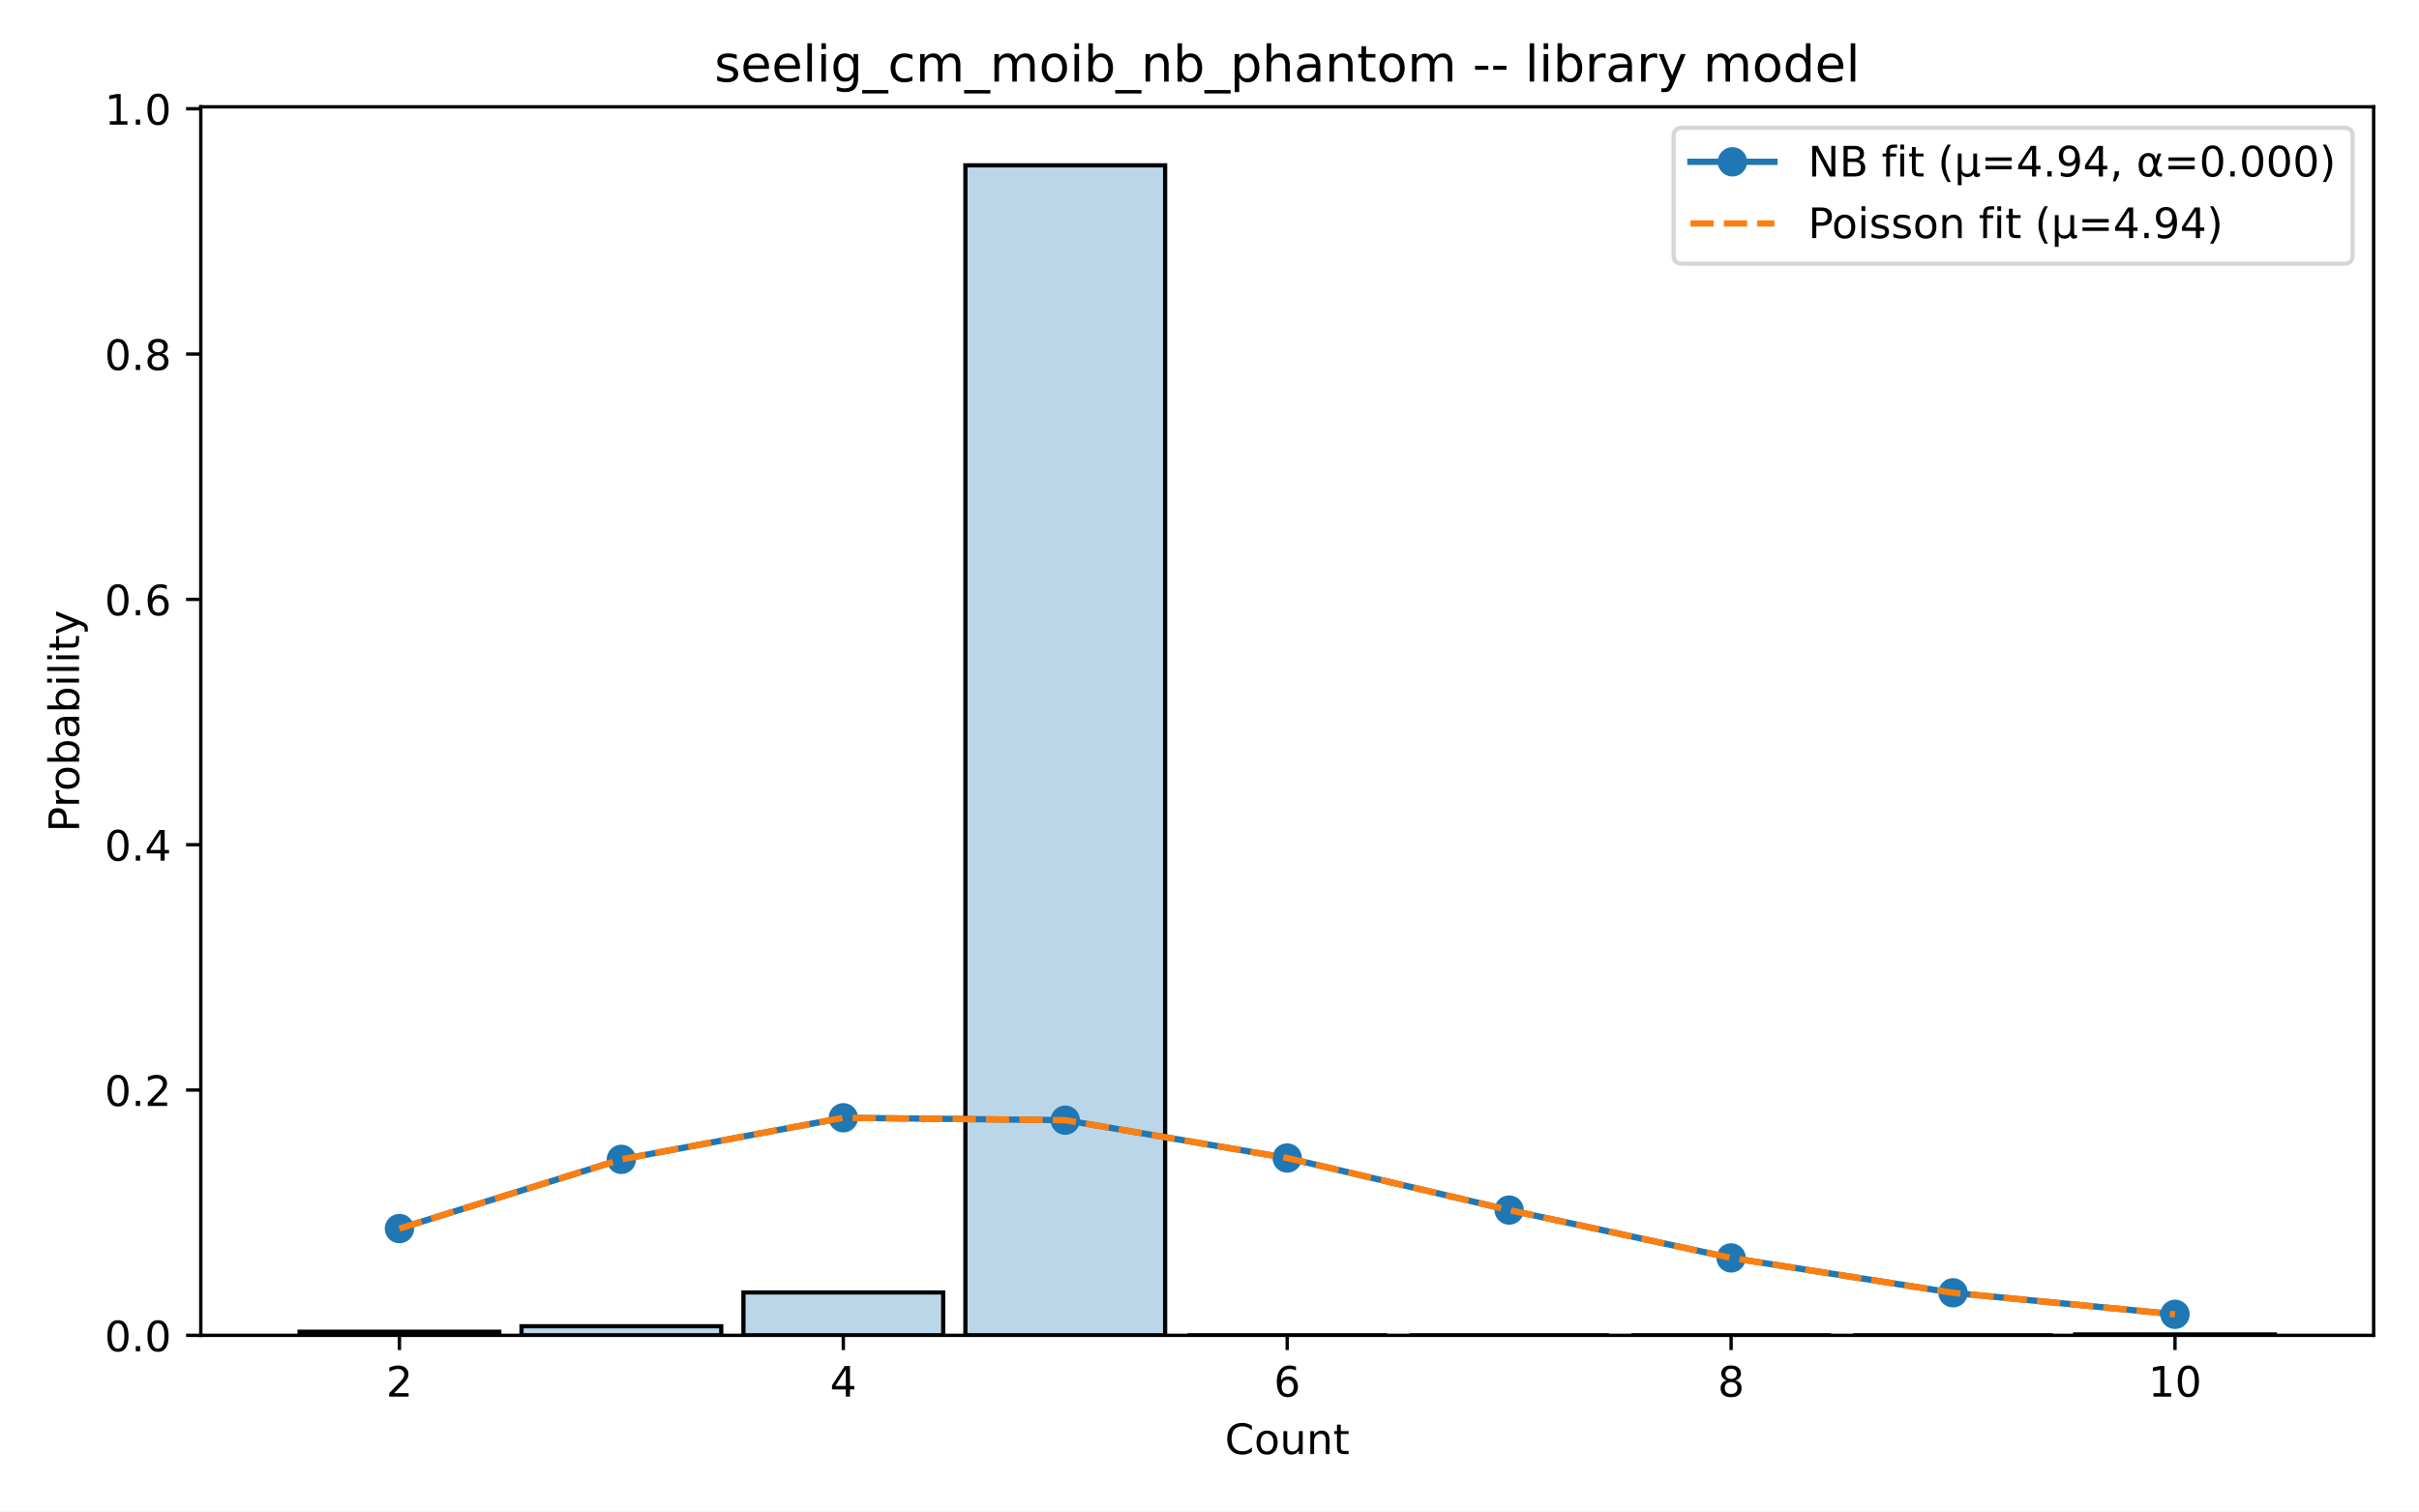
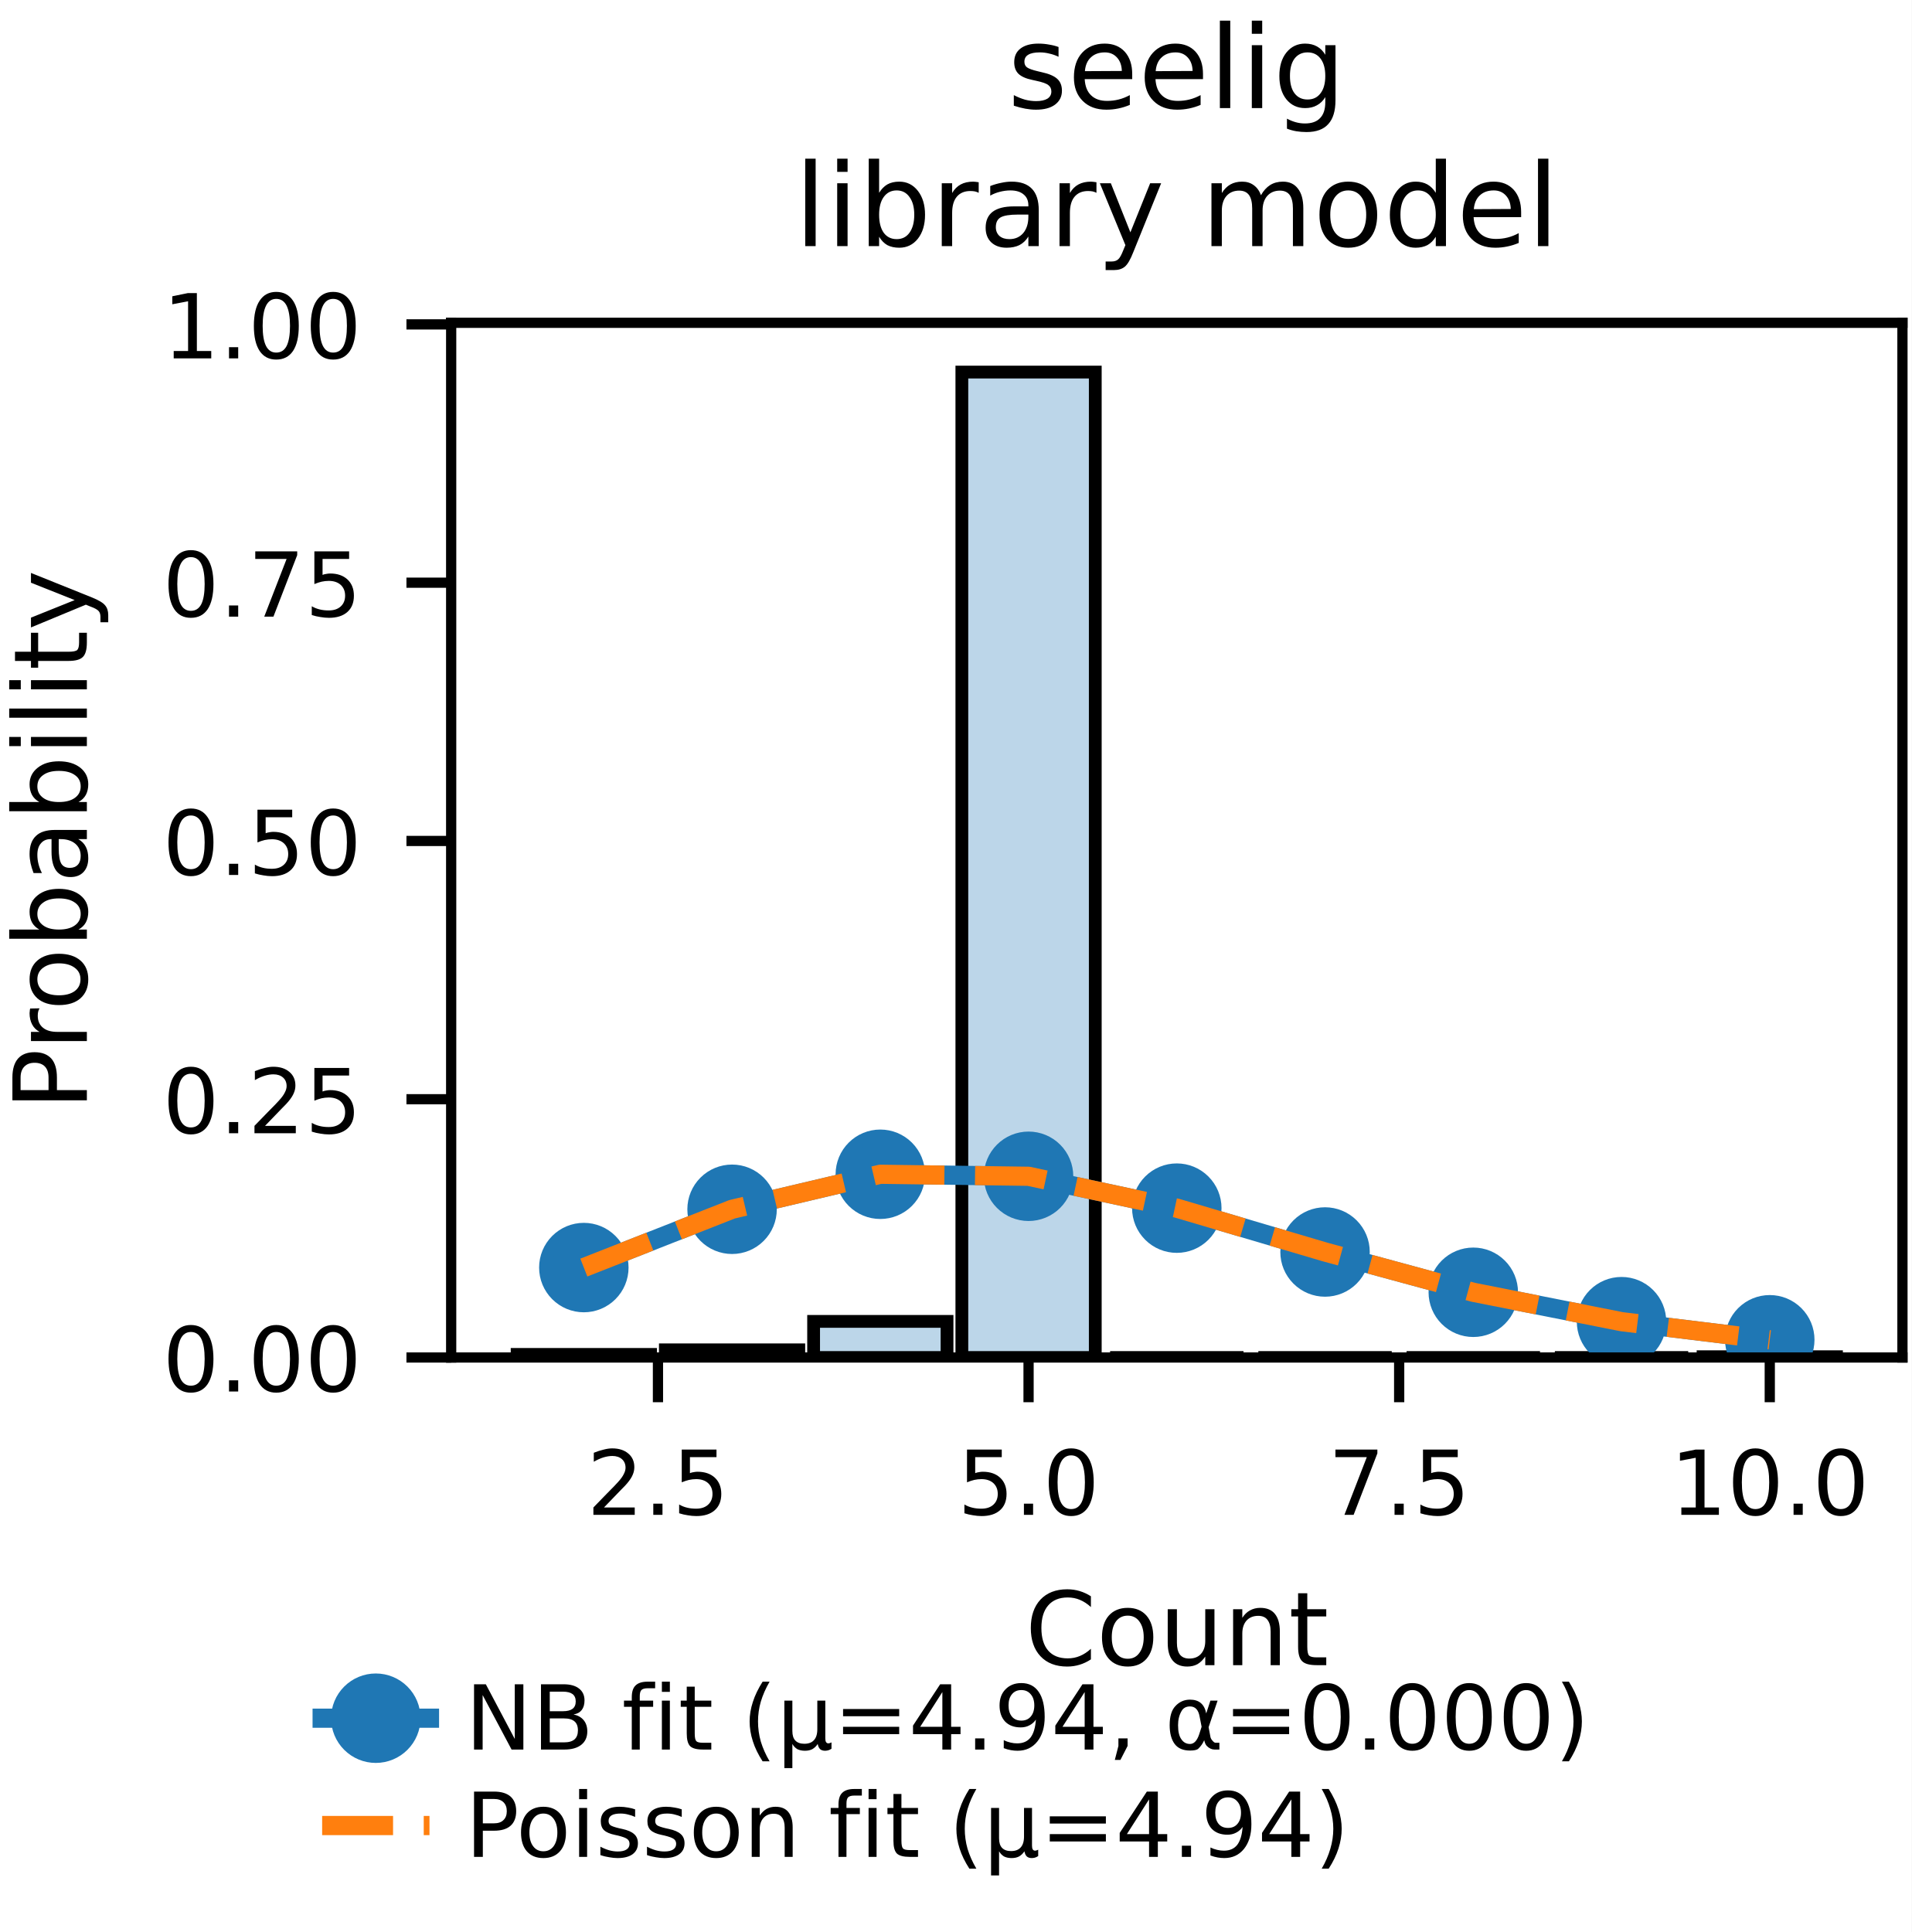
- <svg xmlns="http://www.w3.org/2000/svg" xmlns:xlink="http://www.w3.org/1999/xlink" width="576pt" height="360pt" viewBox="0 0 576 360" version="1.1">
+ <svg xmlns="http://www.w3.org/2000/svg" xmlns:xlink="http://www.w3.org/1999/xlink" width="149.6pt" height="151.2pt" viewBox="0 0 149.6 151.2" version="1.1">
  <defs>
    <style type="text/css">*{stroke-linejoin: round; stroke-linecap: butt}</style>
  </defs>
  <g id="figure_1">
    <g id="patch_1">
-       <path d="M 0 360  L 576 360  L 576 0  L 0 0  z " style="fill: #ffffff" />
+       <path d="M 0 151.2  L 149.6 151.2  L 149.6 0  L 0 0  z " style="fill: #ffffff" />
    </g>
    <g id="axes_1">
      <g id="patch_2">
-         <path d="M 47.81 318.04  L 565.2 318.04  L 565.2 25.44  L 47.81 25.44  z " style="fill: #ffffff" />
+         <path d="M 35.307 106.239  L 148.88 106.239  L 148.88 25.262  L 35.307 25.262  z " style="fill: #ffffff" />
      </g>
      <g id="patch_3">
-         <path d="M 71.328 318.04  L 118.892 318.04  L 118.892 317.171  L 71.328 317.171  z " clip-path="url(#pb08b24453c)" style="fill: #1f77b4; fill-opacity: 0.3; stroke: #000000; stroke-linejoin: miter" />
+         <path d="M 40.469 106.239  L 50.91 106.239  L 50.91 105.998  L 40.469 105.998  z " clip-path="url(#p559c40b869)" style="fill: #1f77b4; fill-opacity: 0.3; stroke: #000000; stroke-linejoin: miter" />
      </g>
      <g id="patch_4">
-         <path d="M 124.177 318.04  L 171.74 318.04  L 171.74 315.866  L 124.177 315.866  z " clip-path="url(#pb08b24453c)" style="fill: #1f77b4; fill-opacity: 0.3; stroke: #000000; stroke-linejoin: miter" />
+         <path d="M 52.07 106.239  L 62.511 106.239  L 62.511 105.637  L 52.07 105.637  z " clip-path="url(#p559c40b869)" style="fill: #1f77b4; fill-opacity: 0.3; stroke: #000000; stroke-linejoin: miter" />
      </g>
      <g id="patch_5">
-         <path d="M 177.025 318.04  L 224.589 318.04  L 224.589 307.824  L 177.025 307.824  z " clip-path="url(#pb08b24453c)" style="fill: #1f77b4; fill-opacity: 0.3; stroke: #000000; stroke-linejoin: miter" />
+         <path d="M 63.671 106.239  L 74.112 106.239  L 74.112 103.412  L 63.671 103.412  z " clip-path="url(#p559c40b869)" style="fill: #1f77b4; fill-opacity: 0.3; stroke: #000000; stroke-linejoin: miter" />
      </g>
      <g id="patch_6">
-         <path d="M 229.874 318.04  L 277.438 318.04  L 277.438 39.373  L 229.874 39.373  z " clip-path="url(#pb08b24453c)" style="fill: #1f77b4; fill-opacity: 0.3; stroke: #000000; stroke-linejoin: miter" />
+         <path d="M 75.272 106.239  L 85.713 106.239  L 85.713 29.118  L 75.272 29.118  z " clip-path="url(#p559c40b869)" style="fill: #1f77b4; fill-opacity: 0.3; stroke: #000000; stroke-linejoin: miter" />
      </g>
      <g id="patch_7">
-         <path d="M 282.723 318.04  L 330.287 318.04  L 330.287 318.04  L 282.723 318.04  z " clip-path="url(#pb08b24453c)" style="fill: #1f77b4; fill-opacity: 0.3; stroke: #000000; stroke-linejoin: miter" />
+         <path d="M 86.873 106.239  L 97.314 106.239  L 97.314 106.239  L 86.873 106.239  z " clip-path="url(#p559c40b869)" style="fill: #1f77b4; fill-opacity: 0.3; stroke: #000000; stroke-linejoin: miter" />
      </g>
      <g id="patch_8">
-         <path d="M 335.572 318.04  L 383.136 318.04  L 383.136 318.04  L 335.572 318.04  z " clip-path="url(#pb08b24453c)" style="fill: #1f77b4; fill-opacity: 0.3; stroke: #000000; stroke-linejoin: miter" />
+         <path d="M 98.474 106.239  L 108.915 106.239  L 108.915 106.239  L 98.474 106.239  z " clip-path="url(#p559c40b869)" style="fill: #1f77b4; fill-opacity: 0.3; stroke: #000000; stroke-linejoin: miter" />
      </g>
      <g id="patch_9">
-         <path d="M 388.421 318.04  L 435.985 318.04  L 435.985 318.04  L 388.421 318.04  z " clip-path="url(#pb08b24453c)" style="fill: #1f77b4; fill-opacity: 0.3; stroke: #000000; stroke-linejoin: miter" />
+         <path d="M 110.075 106.239  L 120.516 106.239  L 120.516 106.239  L 110.075 106.239  z " clip-path="url(#p559c40b869)" style="fill: #1f77b4; fill-opacity: 0.3; stroke: #000000; stroke-linejoin: miter" />
      </g>
      <g id="patch_10">
-         <path d="M 441.27 318.04  L 488.833 318.04  L 488.833 318.04  L 441.27 318.04  z " clip-path="url(#pb08b24453c)" style="fill: #1f77b4; fill-opacity: 0.3; stroke: #000000; stroke-linejoin: miter" />
+         <path d="M 121.676 106.239  L 132.117 106.239  L 132.117 106.239  L 121.676 106.239  z " clip-path="url(#p559c40b869)" style="fill: #1f77b4; fill-opacity: 0.3; stroke: #000000; stroke-linejoin: miter" />
      </g>
      <g id="patch_11">
-         <path d="M 494.118 318.04  L 541.682 318.04  L 541.682 317.823  L 494.118 317.823  z " clip-path="url(#pb08b24453c)" style="fill: #1f77b4; fill-opacity: 0.3; stroke: #000000; stroke-linejoin: miter" />
+         <path d="M 133.277 106.239  L 143.718 106.239  L 143.718 106.179  L 133.277 106.179  z " clip-path="url(#p559c40b869)" style="fill: #1f77b4; fill-opacity: 0.3; stroke: #000000; stroke-linejoin: miter" />
      </g>
      <g id="matplotlib.axis_1">
        <g id="xtick_1">
          <g id="line2d_1">
            <defs>
-               <path id="mc998998491" d="M 0 0  L 0 3.5  " style="stroke: #000000; stroke-width: 0.8" />
+               <path id="m3c80a88681" d="M 0 0  L 0 3.5  " style="stroke: #000000; stroke-width: 0.8" />
            </defs>
            <g>
-               <use xlink:href="#mc998998491" x="95.11" y="318.04" style="stroke: #000000; stroke-width: 0.8" />
+               <use xlink:href="#m3c80a88681" x="51.49" y="106.239" style="stroke: #000000; stroke-width: 0.8" />
            </g>
          </g>
          <g id="text_1">
-             <text style="font-size: 10px; font-family: 'DejaVu Sans', 'Bitstream Vera Sans', 'Computer Modern Sans Serif', 'Lucida Grande', 'Verdana', 'Geneva', 'Lucid', 'Arial', 'Helvetica', 'Avant Garde', sans-serif; text-anchor: middle" x="95.11" y="332.638" transform="rotate(-0 95.1097 332.6384)">2</text>
+             <text style="font-size: 7px; font-family: 'DejaVu Sans', 'Bitstream Vera Sans', 'Computer Modern Sans Serif', 'Lucida Grande', 'Verdana', 'Geneva', 'Lucid', 'Arial', 'Helvetica', 'Avant Garde', sans-serif; text-anchor: middle" x="51.49" y="118.557" transform="rotate(-0 51.48991 118.5573)">2.5</text>
          </g>
        </g>
        <g id="xtick_2">
          <g id="line2d_2">
            <g>
-               <use xlink:href="#mc998998491" x="200.807" y="318.04" style="stroke: #000000; stroke-width: 0.8" />
+               <use xlink:href="#m3c80a88681" x="80.492" y="106.239" style="stroke: #000000; stroke-width: 0.8" />
            </g>
          </g>
          <g id="text_2">
-             <text style="font-size: 10px; font-family: 'DejaVu Sans', 'Bitstream Vera Sans', 'Computer Modern Sans Serif', 'Lucida Grande', 'Verdana', 'Geneva', 'Lucid', 'Arial', 'Helvetica', 'Avant Garde', sans-serif; text-anchor: middle" x="200.807" y="332.638" transform="rotate(-0 200.8073 332.6384)">4</text>
+             <text style="font-size: 7px; font-family: 'DejaVu Sans', 'Bitstream Vera Sans', 'Computer Modern Sans Serif', 'Lucida Grande', 'Verdana', 'Geneva', 'Lucid', 'Arial', 'Helvetica', 'Avant Garde', sans-serif; text-anchor: middle" x="80.492" y="118.557" transform="rotate(-0 80.49232 118.5573)">5.0</text>
          </g>
        </g>
        <g id="xtick_3">
          <g id="line2d_3">
            <g>
-               <use xlink:href="#mc998998491" x="306.505" y="318.04" style="stroke: #000000; stroke-width: 0.8" />
+               <use xlink:href="#m3c80a88681" x="109.495" y="106.239" style="stroke: #000000; stroke-width: 0.8" />
            </g>
          </g>
          <g id="text_3">
-             <text style="font-size: 10px; font-family: 'DejaVu Sans', 'Bitstream Vera Sans', 'Computer Modern Sans Serif', 'Lucida Grande', 'Verdana', 'Geneva', 'Lucid', 'Arial', 'Helvetica', 'Avant Garde', sans-serif; text-anchor: middle" x="306.505" y="332.638" transform="rotate(-0 306.505 332.6384)">6</text>
+             <text style="font-size: 7px; font-family: 'DejaVu Sans', 'Bitstream Vera Sans', 'Computer Modern Sans Serif', 'Lucida Grande', 'Verdana', 'Geneva', 'Lucid', 'Arial', 'Helvetica', 'Avant Garde', sans-serif; text-anchor: middle" x="109.495" y="118.557" transform="rotate(-0 109.4947 118.5573)">7.5</text>
          </g>
        </g>
        <g id="xtick_4">
          <g id="line2d_4">
            <g>
-               <use xlink:href="#mc998998491" x="412.203" y="318.04" style="stroke: #000000; stroke-width: 0.8" />
+               <use xlink:href="#m3c80a88681" x="138.497" y="106.239" style="stroke: #000000; stroke-width: 0.8" />
            </g>
          </g>
          <g id="text_4">
-             <text style="font-size: 10px; font-family: 'DejaVu Sans', 'Bitstream Vera Sans', 'Computer Modern Sans Serif', 'Lucida Grande', 'Verdana', 'Geneva', 'Lucid', 'Arial', 'Helvetica', 'Avant Garde', sans-serif; text-anchor: middle" x="412.203" y="332.638" transform="rotate(-0 412.2027 332.6384)">8</text>
-           </g>
-         </g>
-         <g id="xtick_5">
-           <g id="line2d_5">
-             <g>
-               <use xlink:href="#mc998998491" x="517.9" y="318.04" style="stroke: #000000; stroke-width: 0.8" />
-             </g>
-           </g>
-           <g id="text_5">
-             <text style="font-size: 10px; font-family: 'DejaVu Sans', 'Bitstream Vera Sans', 'Computer Modern Sans Serif', 'Lucida Grande', 'Verdana', 'Geneva', 'Lucid', 'Arial', 'Helvetica', 'Avant Garde', sans-serif; text-anchor: middle" x="517.9" y="332.638" transform="rotate(-0 517.9003 332.6384)">10</text>
-           </g>
-         </g>
-         <g id="text_6">
-           <text style="font-size: 10px; font-family: 'DejaVu Sans', 'Bitstream Vera Sans', 'Computer Modern Sans Serif', 'Lucida Grande', 'Verdana', 'Geneva', 'Lucid', 'Arial', 'Helvetica', 'Avant Garde', sans-serif; text-anchor: middle" x="306.505" y="346.317" transform="rotate(-0 306.505 346.3166)">Count</text>
+             <text style="font-size: 7px; font-family: 'DejaVu Sans', 'Bitstream Vera Sans', 'Computer Modern Sans Serif', 'Lucida Grande', 'Verdana', 'Geneva', 'Lucid', 'Arial', 'Helvetica', 'Avant Garde', sans-serif; text-anchor: middle" x="138.497" y="118.557" transform="rotate(-0 138.4971 118.5573)">10.0</text>
+           </g>
+         </g>
+         <g id="text_5">
+           <text style="font-size: 8px; font-family: 'DejaVu Sans', 'Bitstream Vera Sans', 'Computer Modern Sans Serif', 'Lucida Grande', 'Verdana', 'Geneva', 'Lucid', 'Arial', 'Helvetica', 'Avant Garde', sans-serif; text-anchor: middle" x="92.093" y="130.317" transform="rotate(-0 92.09328 130.317)">Count</text>
        </g>
      </g>
      <g id="matplotlib.axis_2">
        <g id="ytick_1">
+           <g id="line2d_5">
+             <defs>
+               <path id="ma1c10099c9" d="M 0 0  L -3.5 0  " style="stroke: #000000; stroke-width: 0.8" />
+             </defs>
+             <g>
+               <use xlink:href="#ma1c10099c9" x="35.307" y="106.239" style="stroke: #000000; stroke-width: 0.8" />
+             </g>
+           </g>
+           <g id="text_6">
+             <text style="font-size: 7px; font-family: 'DejaVu Sans', 'Bitstream Vera Sans', 'Computer Modern Sans Serif', 'Lucida Grande', 'Verdana', 'Geneva', 'Lucid', 'Arial', 'Helvetica', 'Avant Garde', sans-serif; text-anchor: end" x="28.307" y="108.898" transform="rotate(-0 28.30656 108.8981)">0.00</text>
+           </g>
+         </g>
+         <g id="ytick_2">
          <g id="line2d_6">
-             <defs>
-               <path id="m088de76b7a" d="M 0 0  L -3.5 0  " style="stroke: #000000; stroke-width: 0.8" />
-             </defs>
-             <g>
-               <use xlink:href="#m088de76b7a" x="47.81" y="318.04" style="stroke: #000000; stroke-width: 0.8" />
+             <g>
+               <use xlink:href="#ma1c10099c9" x="35.307" y="86.026" style="stroke: #000000; stroke-width: 0.8" />
            </g>
          </g>
          <g id="text_7">
-             <text style="font-size: 10px; font-family: 'DejaVu Sans', 'Bitstream Vera Sans', 'Computer Modern Sans Serif', 'Lucida Grande', 'Verdana', 'Geneva', 'Lucid', 'Arial', 'Helvetica', 'Avant Garde', sans-serif; text-anchor: end" x="40.81" y="321.839" transform="rotate(-0 40.81 321.8392)">0.0</text>
-           </g>
-         </g>
-         <g id="ytick_2">
+             <text style="font-size: 7px; font-family: 'DejaVu Sans', 'Bitstream Vera Sans', 'Computer Modern Sans Serif', 'Lucida Grande', 'Verdana', 'Geneva', 'Lucid', 'Arial', 'Helvetica', 'Avant Garde', sans-serif; text-anchor: end" x="28.307" y="88.685" transform="rotate(-0 28.30656 88.68542)">0.25</text>
+           </g>
+         </g>
+         <g id="ytick_3">
          <g id="line2d_7">
            <g>
-               <use xlink:href="#m088de76b7a" x="47.81" y="259.611" style="stroke: #000000; stroke-width: 0.8" />
+               <use xlink:href="#ma1c10099c9" x="35.307" y="65.814" style="stroke: #000000; stroke-width: 0.8" />
            </g>
          </g>
          <g id="text_8">
-             <text style="font-size: 10px; font-family: 'DejaVu Sans', 'Bitstream Vera Sans', 'Computer Modern Sans Serif', 'Lucida Grande', 'Verdana', 'Geneva', 'Lucid', 'Arial', 'Helvetica', 'Avant Garde', sans-serif; text-anchor: end" x="40.81" y="263.411" transform="rotate(-0 40.81 263.4105)">0.2</text>
-           </g>
-         </g>
-         <g id="ytick_3">
+             <text style="font-size: 7px; font-family: 'DejaVu Sans', 'Bitstream Vera Sans', 'Computer Modern Sans Serif', 'Lucida Grande', 'Verdana', 'Geneva', 'Lucid', 'Arial', 'Helvetica', 'Avant Garde', sans-serif; text-anchor: end" x="28.307" y="68.473" transform="rotate(-0 28.30656 68.47276)">0.50</text>
+           </g>
+         </g>
+         <g id="ytick_4">
          <g id="line2d_8">
            <g>
-               <use xlink:href="#m088de76b7a" x="47.81" y="201.183" style="stroke: #000000; stroke-width: 0.8" />
+               <use xlink:href="#ma1c10099c9" x="35.307" y="45.601" style="stroke: #000000; stroke-width: 0.8" />
            </g>
          </g>
          <g id="text_9">
-             <text style="font-size: 10px; font-family: 'DejaVu Sans', 'Bitstream Vera Sans', 'Computer Modern Sans Serif', 'Lucida Grande', 'Verdana', 'Geneva', 'Lucid', 'Arial', 'Helvetica', 'Avant Garde', sans-serif; text-anchor: end" x="40.81" y="204.982" transform="rotate(-0 40.81 204.9818)">0.4</text>
-           </g>
-         </g>
-         <g id="ytick_4">
+             <text style="font-size: 7px; font-family: 'DejaVu Sans', 'Bitstream Vera Sans', 'Computer Modern Sans Serif', 'Lucida Grande', 'Verdana', 'Geneva', 'Lucid', 'Arial', 'Helvetica', 'Avant Garde', sans-serif; text-anchor: end" x="28.307" y="48.26" transform="rotate(-0 28.30656 48.2601)">0.75</text>
+           </g>
+         </g>
+         <g id="ytick_5">
          <g id="line2d_9">
            <g>
-               <use xlink:href="#m088de76b7a" x="47.81" y="142.754" style="stroke: #000000; stroke-width: 0.8" />
+               <use xlink:href="#ma1c10099c9" x="35.307" y="25.388" style="stroke: #000000; stroke-width: 0.8" />
            </g>
          </g>
          <g id="text_10">
-             <text style="font-size: 10px; font-family: 'DejaVu Sans', 'Bitstream Vera Sans', 'Computer Modern Sans Serif', 'Lucida Grande', 'Verdana', 'Geneva', 'Lucid', 'Arial', 'Helvetica', 'Avant Garde', sans-serif; text-anchor: end" x="40.81" y="146.553" transform="rotate(-0 40.81 146.5531)">0.6</text>
-           </g>
-         </g>
-         <g id="ytick_5">
-           <g id="line2d_10">
-             <g>
-               <use xlink:href="#m088de76b7a" x="47.81" y="84.325" style="stroke: #000000; stroke-width: 0.8" />
-             </g>
-           </g>
-           <g id="text_11">
-             <text style="font-size: 10px; font-family: 'DejaVu Sans', 'Bitstream Vera Sans', 'Computer Modern Sans Serif', 'Lucida Grande', 'Verdana', 'Geneva', 'Lucid', 'Arial', 'Helvetica', 'Avant Garde', sans-serif; text-anchor: end" x="40.81" y="88.124" transform="rotate(-0 40.81 88.1244)">0.8</text>
-           </g>
-         </g>
-         <g id="ytick_6">
-           <g id="line2d_11">
-             <g>
-               <use xlink:href="#m088de76b7a" x="47.81" y="25.896" style="stroke: #000000; stroke-width: 0.8" />
-             </g>
-           </g>
-           <g id="text_12">
-             <text style="font-size: 10px; font-family: 'DejaVu Sans', 'Bitstream Vera Sans', 'Computer Modern Sans Serif', 'Lucida Grande', 'Verdana', 'Geneva', 'Lucid', 'Arial', 'Helvetica', 'Avant Garde', sans-serif; text-anchor: end" x="40.81" y="29.696" transform="rotate(-0 40.81 29.69569)">1.0</text>
-           </g>
-         </g>
-         <g id="text_13">
-           <text style="font-size: 10px; font-family: 'DejaVu Sans', 'Bitstream Vera Sans', 'Computer Modern Sans Serif', 'Lucida Grande', 'Verdana', 'Geneva', 'Lucid', 'Arial', 'Helvetica', 'Avant Garde', sans-serif; text-anchor: middle" x="18.827" y="171.74" transform="rotate(-90 18.82719 171.74)">Probability</text>
-         </g>
-       </g>
+             <text style="font-size: 7px; font-family: 'DejaVu Sans', 'Bitstream Vera Sans', 'Computer Modern Sans Serif', 'Lucida Grande', 'Verdana', 'Geneva', 'Lucid', 'Arial', 'Helvetica', 'Avant Garde', sans-serif; text-anchor: end" x="28.307" y="28.047" transform="rotate(-0 28.30656 28.04744)">1.00</text>
+           </g>
+         </g>
+         <g id="text_11">
+           <text style="font-size: 8px; font-family: 'DejaVu Sans', 'Bitstream Vera Sans', 'Computer Modern Sans Serif', 'Lucida Grande', 'Verdana', 'Geneva', 'Lucid', 'Arial', 'Helvetica', 'Avant Garde', sans-serif; text-anchor: middle" x="6.799" y="65.75" transform="rotate(-90 6.79875 65.75042)">Probability</text>
+         </g>
+       </g>
+       <g id="line2d_10">
+         <path d="M 45.689 99.201  L 57.29 94.639  L 68.891 91.899  L 80.492 92.057  L 92.093 94.55  L 103.694 97.982  L 115.295 101.135  L 126.896 103.435  L 138.497 104.852  " clip-path="url(#p559c40b869)" style="fill: none; stroke: #1f77b4; stroke-width: 1.5; stroke-linecap: square" />
+         <defs>
+           <path id="md584dcc940" d="M 0 3  C 0.796 3 1.559 2.684 2.121 2.121  C 2.684 1.559 3 0.796 3 0  C 3 -0.796 2.684 -1.559 2.121 -2.121  C 1.559 -2.684 0.796 -3 0 -3  C -0.796 -3 -1.559 -2.684 -2.121 -2.121  C -2.684 -1.559 -3 -0.796 -3 0  C -3 0.796 -2.684 1.559 -2.121 2.121  C -1.559 2.684 -0.796 3 0 3  z " style="stroke: #1f77b4" />
+         </defs>
+         <g clip-path="url(#p559c40b869)">
+           <use xlink:href="#md584dcc940" x="45.689" y="99.201" style="fill: #1f77b4; stroke: #1f77b4" />
+           <use xlink:href="#md584dcc940" x="57.29" y="94.639" style="fill: #1f77b4; stroke: #1f77b4" />
+           <use xlink:href="#md584dcc940" x="68.891" y="91.899" style="fill: #1f77b4; stroke: #1f77b4" />
+           <use xlink:href="#md584dcc940" x="80.492" y="92.057" style="fill: #1f77b4; stroke: #1f77b4" />
+           <use xlink:href="#md584dcc940" x="92.093" y="94.55" style="fill: #1f77b4; stroke: #1f77b4" />
+           <use xlink:href="#md584dcc940" x="103.694" y="97.982" style="fill: #1f77b4; stroke: #1f77b4" />
+           <use xlink:href="#md584dcc940" x="115.295" y="101.135" style="fill: #1f77b4; stroke: #1f77b4" />
+           <use xlink:href="#md584dcc940" x="126.896" y="103.435" style="fill: #1f77b4; stroke: #1f77b4" />
+           <use xlink:href="#md584dcc940" x="138.497" y="104.852" style="fill: #1f77b4; stroke: #1f77b4" />
+         </g>
+       </g>
+       <g id="line2d_11">
+         <path d="M 45.689 99.201  L 57.29 94.639  L 68.891 91.899  L 80.492 92.057  L 92.093 94.55  L 103.694 97.982  L 115.295 101.135  L 126.896 103.435  L 138.497 104.852  " clip-path="url(#p559c40b869)" style="fill: none; stroke-dasharray: 5.55,2.4; stroke-dashoffset: 0; stroke: #ff7f0e; stroke-width: 1.5" />
+       </g>
+       <g id="patch_12">
+         <path d="M 35.307 106.239  L 35.307 25.262  " style="fill: none; stroke: #000000; stroke-width: 0.8; stroke-linejoin: miter; stroke-linecap: square" />
+       </g>
+       <g id="patch_13">
+         <path d="M 148.88 106.239  L 148.88 25.262  " style="fill: none; stroke: #000000; stroke-width: 0.8; stroke-linejoin: miter; stroke-linecap: square" />
+       </g>
+       <g id="patch_14">
+         <path d="M 35.307 106.239  L 148.88 106.239  " style="fill: none; stroke: #000000; stroke-width: 0.8; stroke-linejoin: miter; stroke-linecap: square" />
+       </g>
+       <g id="patch_15">
+         <path d="M 35.307 25.262  L 148.88 25.262  " style="fill: none; stroke: #000000; stroke-width: 0.8; stroke-linejoin: miter; stroke-linecap: square" />
+       </g>
+       <g id="text_12">
+         <text style="font-size: 9px; font-family: 'DejaVu Sans', 'Bitstream Vera Sans', 'Computer Modern Sans Serif', 'Lucida Grande', 'Verdana', 'Geneva', 'Lucid', 'Arial', 'Helvetica', 'Avant Garde', sans-serif" transform="translate(78.85414 8.459473)">seelig</text>
+         <text style="font-size: 9px; font-family: 'DejaVu Sans', 'Bitstream Vera Sans', 'Computer Modern Sans Serif', 'Lucida Grande', 'Verdana', 'Geneva', 'Lucid', 'Arial', 'Helvetica', 'Avant Garde', sans-serif" transform="translate(62.1725 19.26193)">library model</text>
+       </g>
+     </g>
+     <g id="legend_1">
      <g id="line2d_12">
-         <path d="M 95.11 292.611  L 147.959 276.125  L 200.807 266.223  L 253.656 266.794  L 306.505 275.805  L 359.354 288.205  L 412.203 299.598  L 465.051 307.907  L 517.9 313.029  " clip-path="url(#pb08b24453c)" style="fill: none; stroke: #1f77b4; stroke-width: 1.5; stroke-linecap: square" />
-         <defs>
-           <path id="mf380dc9592" d="M 0 3  C 0.796 3 1.559 2.684 2.121 2.121  C 2.684 1.559 3 0.796 3 0  C 3 -0.796 2.684 -1.559 2.121 -2.121  C 1.559 -2.684 0.796 -3 0 -3  C -0.796 -3 -1.559 -2.684 -2.121 -2.121  C -2.684 -1.559 -3 -0.796 -3 0  C -3 0.796 -2.684 1.559 -2.121 2.121  C -1.559 2.684 -0.796 3 0 3  z " style="stroke: #1f77b4" />
-         </defs>
-         <g clip-path="url(#pb08b24453c)">
-           <use xlink:href="#mf380dc9592" x="95.11" y="292.611" style="fill: #1f77b4; stroke: #1f77b4" />
-           <use xlink:href="#mf380dc9592" x="147.959" y="276.125" style="fill: #1f77b4; stroke: #1f77b4" />
-           <use xlink:href="#mf380dc9592" x="200.807" y="266.223" style="fill: #1f77b4; stroke: #1f77b4" />
-           <use xlink:href="#mf380dc9592" x="253.656" y="266.794" style="fill: #1f77b4; stroke: #1f77b4" />
-           <use xlink:href="#mf380dc9592" x="306.505" y="275.805" style="fill: #1f77b4; stroke: #1f77b4" />
-           <use xlink:href="#mf380dc9592" x="359.354" y="288.205" style="fill: #1f77b4; stroke: #1f77b4" />
-           <use xlink:href="#mf380dc9592" x="412.203" y="299.598" style="fill: #1f77b4; stroke: #1f77b4" />
-           <use xlink:href="#mf380dc9592" x="465.051" y="307.907" style="fill: #1f77b4; stroke: #1f77b4" />
-           <use xlink:href="#mf380dc9592" x="517.9" y="313.029" style="fill: #1f77b4; stroke: #1f77b4" />
-         </g>
+         <path d="M 25.21 134.468  L 29.41 134.468  L 33.61 134.468  " style="fill: none; stroke: #1f77b4; stroke-width: 1.5; stroke-linecap: square" />
+         <g>
+           <use xlink:href="#md584dcc940" x="29.41" y="134.468" style="fill: #1f77b4; stroke: #1f77b4" />
+         </g>
+       </g>
+       <g id="text_13">
+         <text style="font-size: 7px; font-family: 'DejaVu Sans', 'Bitstream Vera Sans', 'Computer Modern Sans Serif', 'Lucida Grande', 'Verdana', 'Geneva', 'Lucid', 'Arial', 'Helvetica', 'Avant Garde', sans-serif; text-anchor: start" x="36.41" y="136.918" transform="rotate(-0 36.41047 136.9178)">NB fit (μ=4.94, α=0.000)</text>
      </g>
      <g id="line2d_13">
-         <path d="M 95.11 292.611  L 147.959 276.125  L 200.807 266.223  L 253.656 266.794  L 306.505 275.805  L 359.354 288.205  L 412.203 299.598  L 465.051 307.907  L 517.9 313.029  " clip-path="url(#pb08b24453c)" style="fill: none; stroke-dasharray: 5.55,2.4; stroke-dashoffset: 0; stroke: #ff7f0e; stroke-width: 1.5" />
-       </g>
-       <g id="patch_12">
-         <path d="M 47.81 318.04  L 47.81 25.44  " style="fill: none; stroke: #000000; stroke-width: 0.8; stroke-linejoin: miter; stroke-linecap: square" />
-       </g>
-       <g id="patch_13">
-         <path d="M 565.2 318.04  L 565.2 25.44  " style="fill: none; stroke: #000000; stroke-width: 0.8; stroke-linejoin: miter; stroke-linecap: square" />
-       </g>
-       <g id="patch_14">
-         <path d="M 47.81 318.04  L 565.2 318.04  " style="fill: none; stroke: #000000; stroke-width: 0.8; stroke-linejoin: miter; stroke-linecap: square" />
-       </g>
-       <g id="patch_15">
-         <path d="M 47.81 25.44  L 565.2 25.44  " style="fill: none; stroke: #000000; stroke-width: 0.8; stroke-linejoin: miter; stroke-linecap: square" />
+         <path d="M 25.21 142.868  L 29.41 142.868  L 33.61 142.868  " style="fill: none; stroke-dasharray: 5.55,2.4; stroke-dashoffset: 0; stroke: #ff7f0e; stroke-width: 1.5" />
      </g>
      <g id="text_14">
-         <text style="font-size: 12px; font-family: 'DejaVu Sans', 'Bitstream Vera Sans', 'Computer Modern Sans Serif', 'Lucida Grande', 'Verdana', 'Geneva', 'Lucid', 'Arial', 'Helvetica', 'Avant Garde', sans-serif; text-anchor: middle" x="306.505" y="19.44" transform="rotate(-0 306.505 19.44)">seelig_cm_moib_nb_phantom -- library model</text>
-       </g>
-       <g id="legend_1">
-         <g id="patch_16">
-           <path d="M 400.516 62.796  L 558.2 62.796  Q 560.2 62.796 560.2 60.796  L 560.2 32.44  Q 560.2 30.44 558.2 30.44  L 400.516 30.44  Q 398.516 30.44 398.516 32.44  L 398.516 60.796  Q 398.516 62.796 400.516 62.796  z " style="fill: #ffffff; opacity: 0.8; stroke: #cccccc; stroke-linejoin: miter" />
-         </g>
-         <g id="line2d_14">
-           <path d="M 402.516 38.538  L 412.516 38.538  L 422.516 38.538  " style="fill: none; stroke: #1f77b4; stroke-width: 1.5; stroke-linecap: square" />
-           <g>
-             <use xlink:href="#mf380dc9592" x="412.516" y="38.538" style="fill: #1f77b4; stroke: #1f77b4" />
-           </g>
-         </g>
-         <g id="text_15">
-           <text style="font-size: 10px; font-family: 'DejaVu Sans', 'Bitstream Vera Sans', 'Computer Modern Sans Serif', 'Lucida Grande', 'Verdana', 'Geneva', 'Lucid', 'Arial', 'Helvetica', 'Avant Garde', sans-serif; text-anchor: start" x="430.516" y="42.038" transform="rotate(-0 430.5156 42.03844)">NB fit (μ=4.94, α=0.000)</text>
-         </g>
-         <g id="line2d_15">
-           <path d="M 402.516 53.217  L 412.516 53.217  L 422.516 53.217  " style="fill: none; stroke-dasharray: 5.55,2.4; stroke-dashoffset: 0; stroke: #ff7f0e; stroke-width: 1.5" />
-         </g>
-         <g id="text_16">
-           <text style="font-size: 10px; font-family: 'DejaVu Sans', 'Bitstream Vera Sans', 'Computer Modern Sans Serif', 'Lucida Grande', 'Verdana', 'Geneva', 'Lucid', 'Arial', 'Helvetica', 'Avant Garde', sans-serif; text-anchor: start" x="430.516" y="56.717" transform="rotate(-0 430.5156 56.71656)">Poisson fit (μ=4.94)</text>
-         </g>
+         <text style="font-size: 7px; font-family: 'DejaVu Sans', 'Bitstream Vera Sans', 'Computer Modern Sans Serif', 'Lucida Grande', 'Verdana', 'Geneva', 'Lucid', 'Arial', 'Helvetica', 'Avant Garde', sans-serif; text-anchor: start" x="36.41" y="145.318" transform="rotate(-0 36.41047 145.3184)">Poisson fit (μ=4.94)</text>
      </g>
    </g>
  </g>
  <defs>
-     <clipPath id="pb08b24453c">
-       <rect x="47.81" y="25.44" width="517.39" height="292.6" />
+     <clipPath id="p559c40b869">
+       <rect x="35.307" y="25.262" width="113.573" height="80.977" />
    </clipPath>
  </defs>
</svg>
